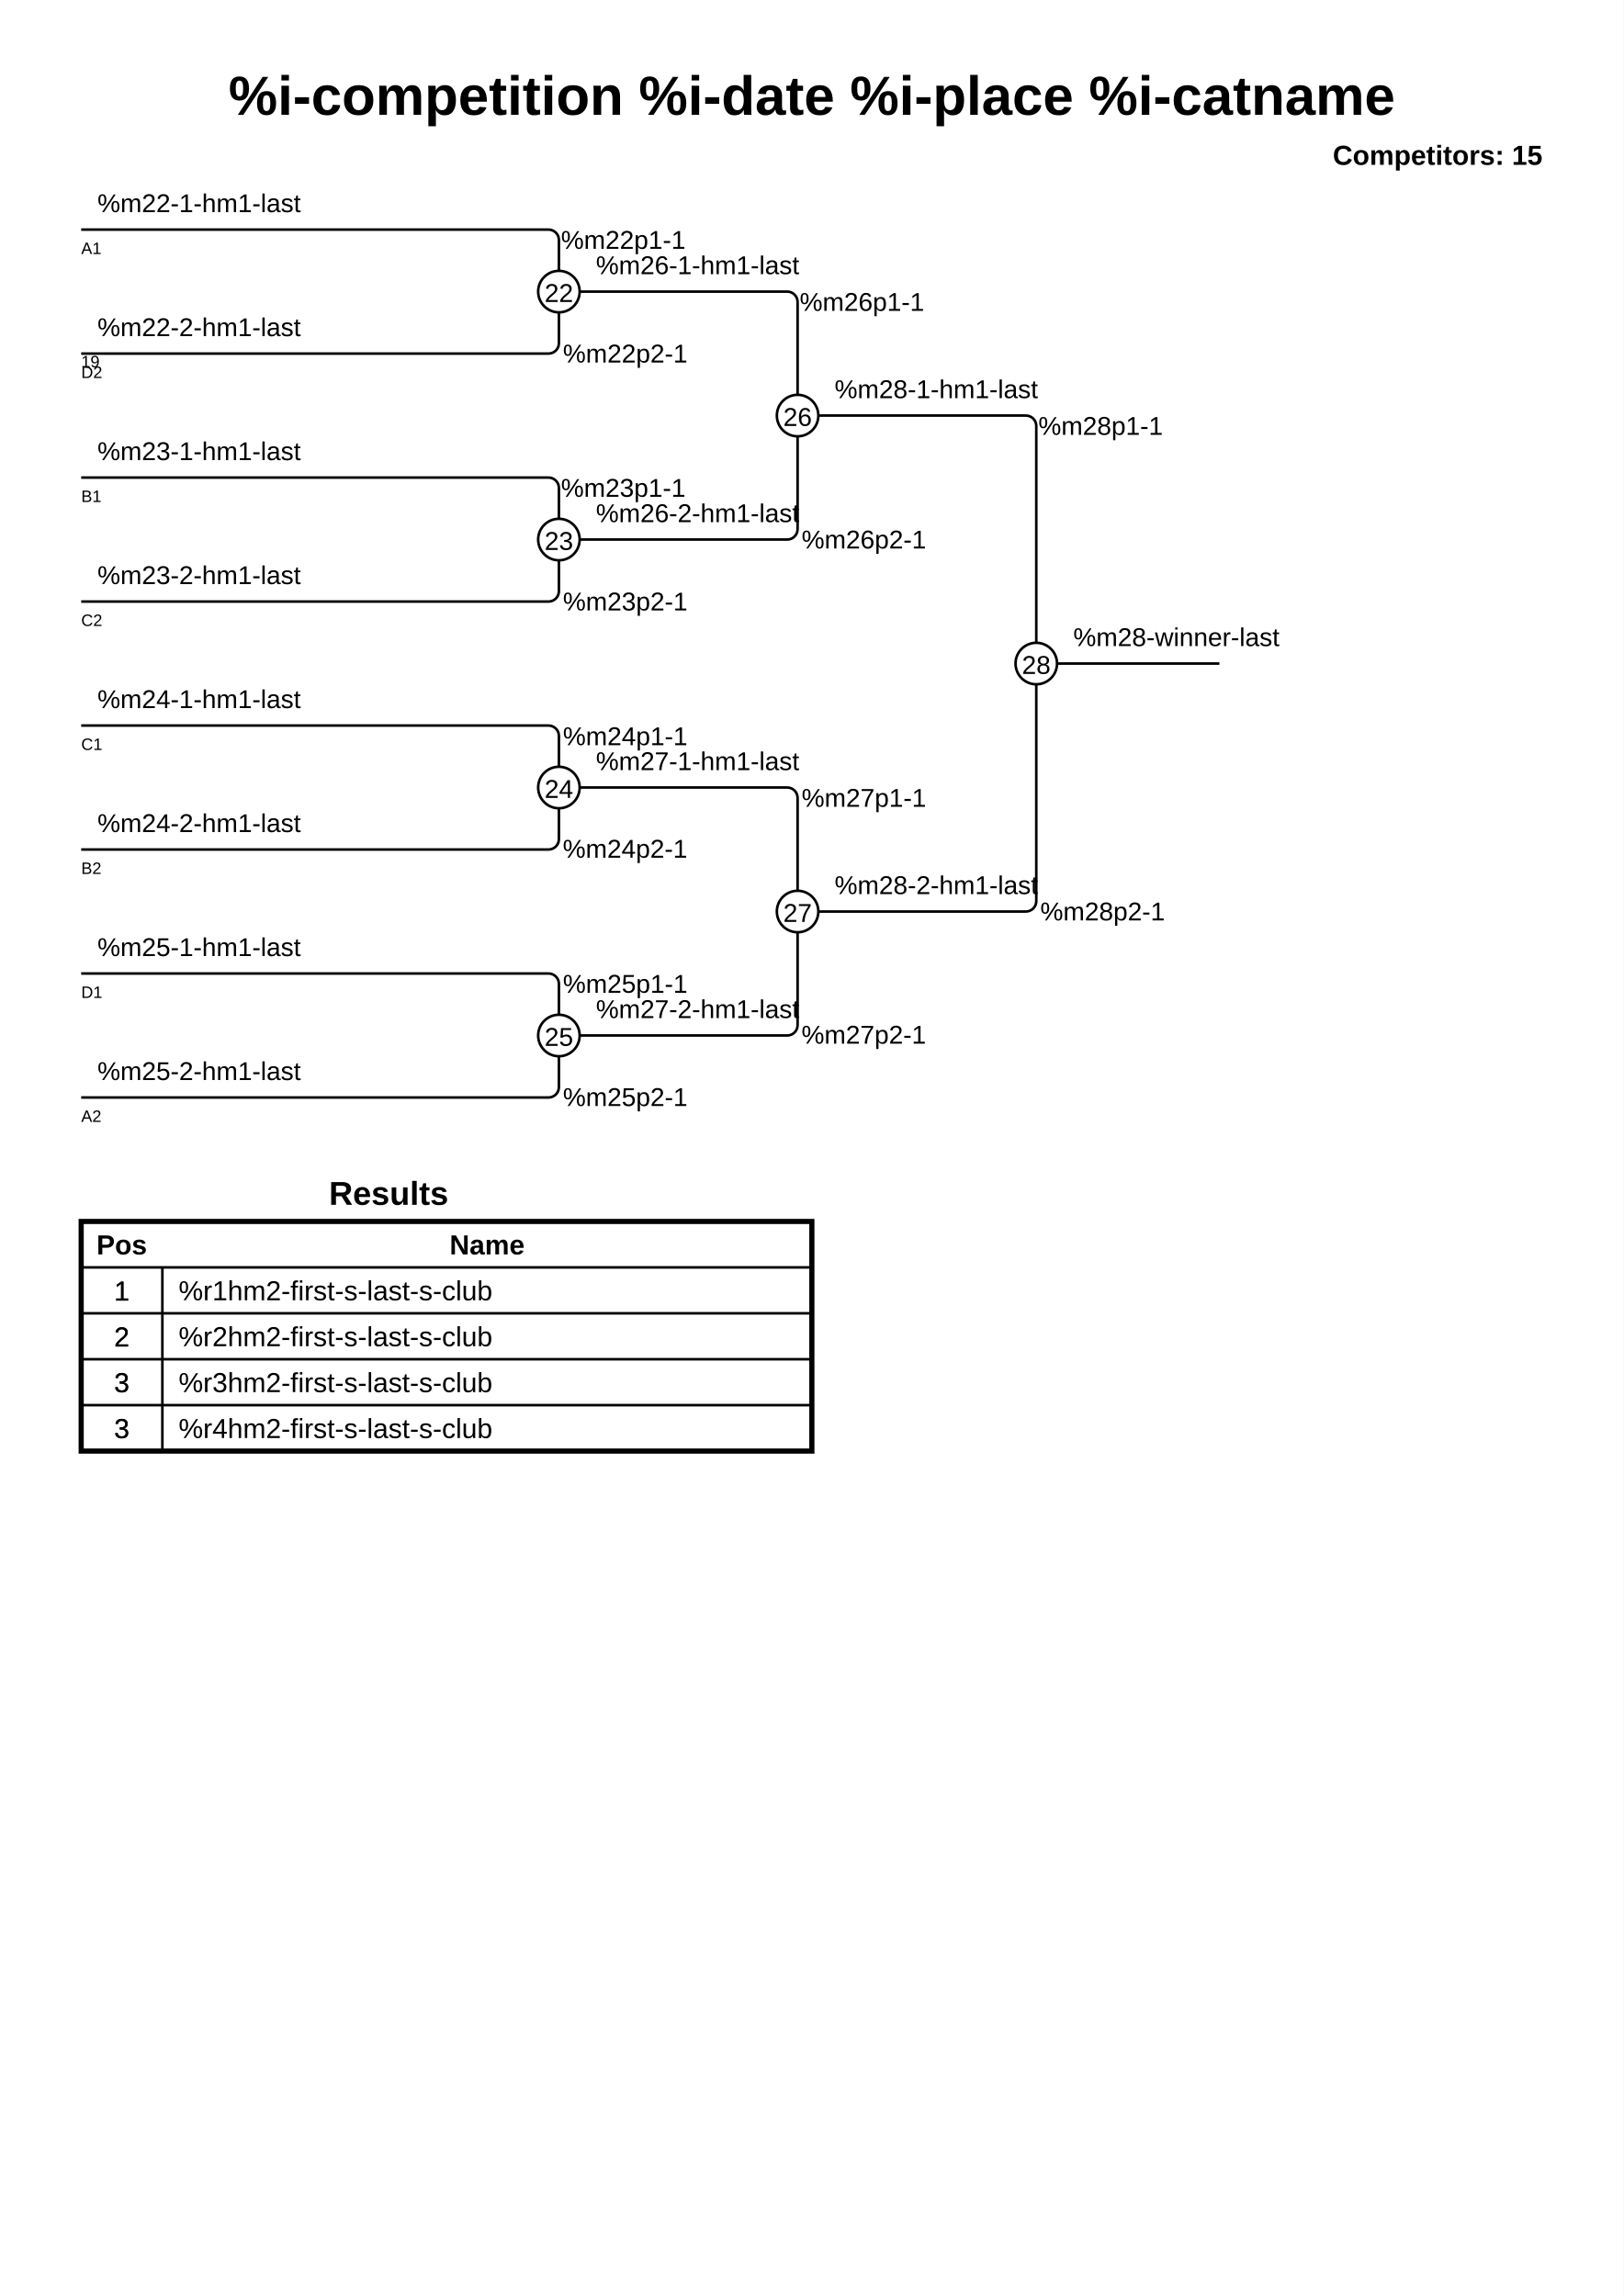
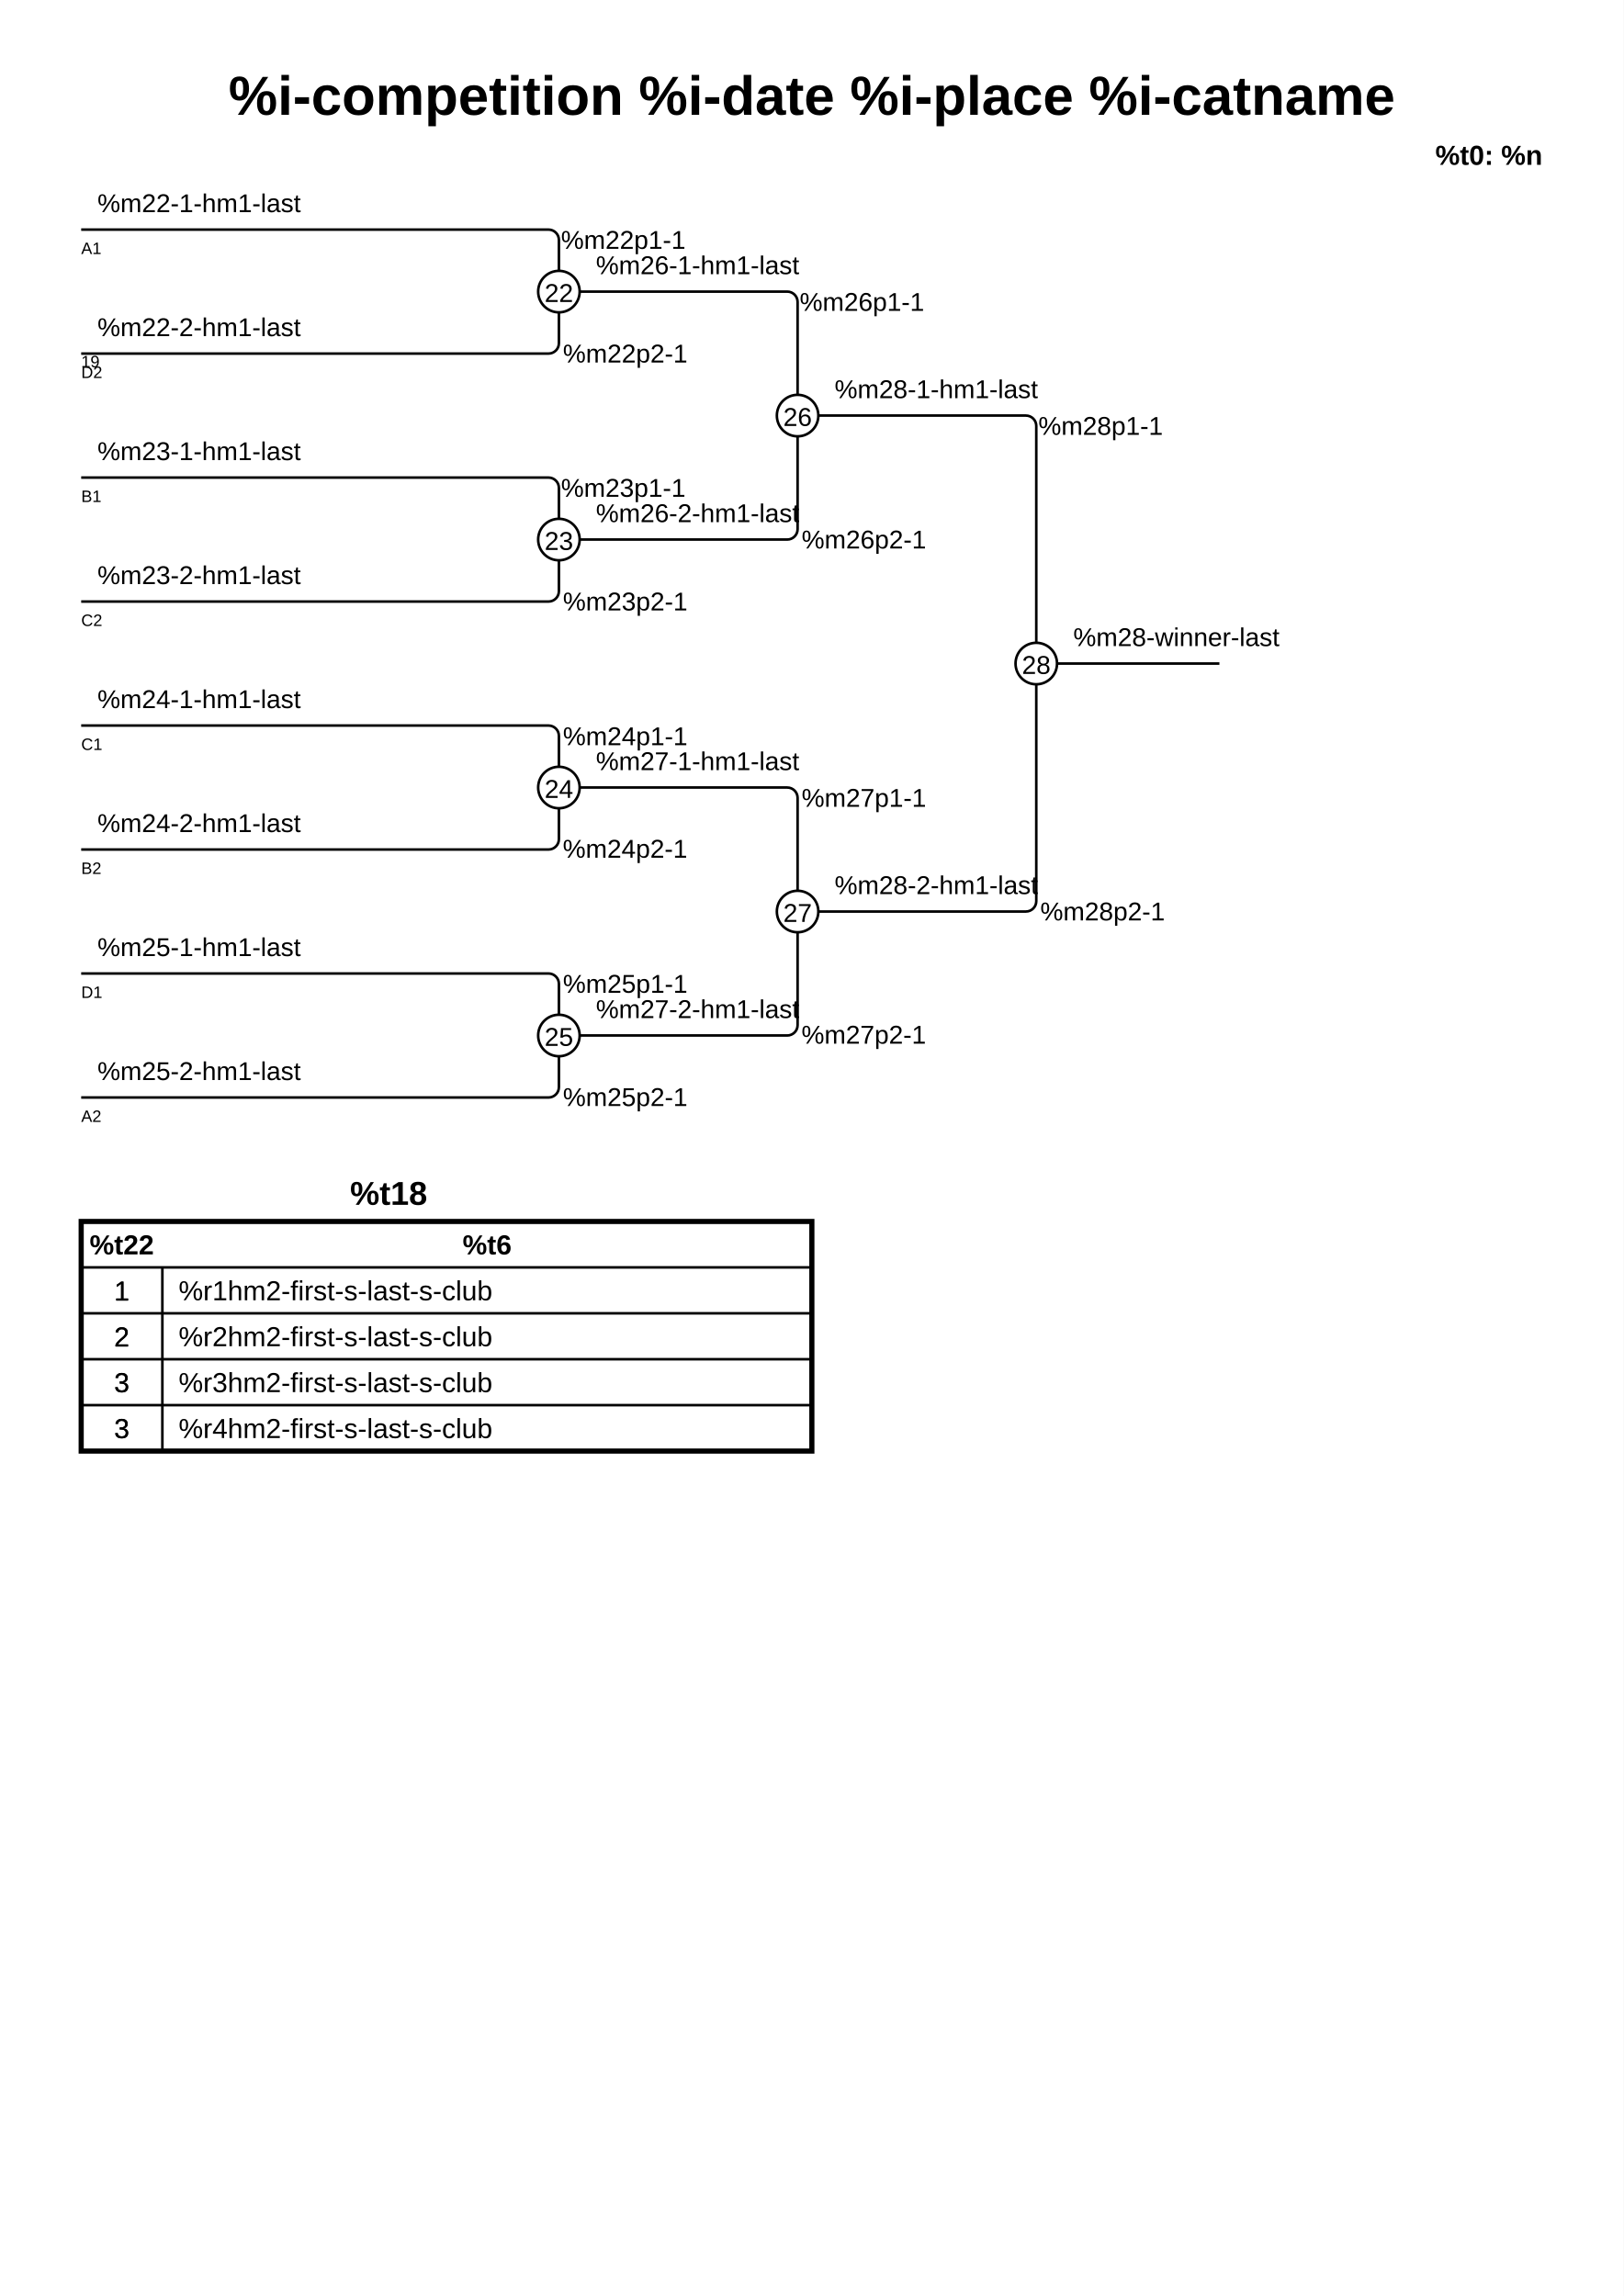
<svg xmlns="http://www.w3.org/2000/svg" width="630px" height="891px" id="judoshiai" version="1.1">
  <style type="text/css">  tspan.cmpx { fill: red; }  </style>
  <g id="layer1" style="opacity:1">
    <rect x="0.00" y="0.00" width="630.00" height="891.00" style="fill:white;stroke:none" />
    <text style="font-size:21.38px;font-style:normal;font-weight:bold;letter-spacing:0px;word-spacing:0px;fill:#000000;fill-opacity:1;stroke:none;font-family:Arial;text-anchor:middle;text-align:center" x="315.00" y="44.55">
      <tspan>%i-competition  %i-date  %i-place   %i-catname</tspan>
    </text>
    <text style="font-size:10.69px;font-style:normal;font-weight:bold;line-height:125%;letter-spacing:0px;word-spacing:0px;fill:#000000;fill-opacity:1;stroke:none;font-family:Arial;text-anchor:end;text-align:left" x="598.50" y="63.97">
-       <tspan>Competitors: 15</tspan>
+       <tspan>%t0: %n</tspan>
    </text>
    <text x="31.50" y="98.59" style="font-size:6.42px;font-style:normal;font-weight:normal;fill:#000000;fill-opacity:1;stroke:none;font-family:Arial">A1</text>
    <text x="31.50" y="146.70" style="font-size:6.42px;font-style:normal;font-weight:normal;fill:#000000;fill-opacity:1;stroke:none;font-family:Arial">D2</text>
    <text x="31.50" y="194.82" style="font-size:6.42px;font-style:normal;font-weight:normal;fill:#000000;fill-opacity:1;stroke:none;font-family:Arial">B1</text>
    <text x="31.50" y="242.93" style="font-size:6.42px;font-style:normal;font-weight:normal;fill:#000000;fill-opacity:1;stroke:none;font-family:Arial">C2</text>
    <text x="31.50" y="291.04" style="font-size:6.42px;font-style:normal;font-weight:normal;fill:#000000;fill-opacity:1;stroke:none;font-family:Arial">C1</text>
    <text x="31.50" y="339.16" style="font-size:6.42px;font-style:normal;font-weight:normal;fill:#000000;fill-opacity:1;stroke:none;font-family:Arial">B2</text>
    <text x="31.50" y="387.27" style="font-size:6.42px;font-style:normal;font-weight:normal;fill:#000000;fill-opacity:1;stroke:none;font-family:Arial">D1</text>
    <text x="31.50" y="435.39" style="font-size:6.42px;font-style:normal;font-weight:normal;fill:#000000;fill-opacity:1;stroke:none;font-family:Arial">A2</text>
    <path d="M 31.50,89.10 l 181.34,0.00 a4.02,4.02 0 0,1 4.02,4.02 l 0.00,11.99 M 31.50,137.21 l 181.34,0.00 a4.02,4.02 0 0,0 4.02,-4.02 l 0.00,-11.99" style="fill:none; stroke:black; stroke-width:1" />
    <circle cx="216.86" cy="113.16" r="8.05" stroke="black" stroke-width="1" fill="white" />
    <text x="216.86" y="117.18" style="font-size:10px;font-style:normal;font-weight:normal;fill:#000000;fill-opacity:1;stroke:none;font-family:Arial;text-anchor:middle;text-align:center">
      <tspan>22</tspan>
    </text>
    <text x="31.50" y="142.53" style="font-size:6.42px;font-style:normal;font-weight:normal;fill:#000000;fill-opacity:1;stroke:none;font-family:Arial">19</text>
    <text x="37.80" y="82.33" font-family="Arial" font-size="10" fill="black">
      <tspan>%m22-1-hm1-last</tspan>
    </text>
    <text x="37.80" y="130.45" font-family="Arial" font-size="10" fill="black">
      <tspan>%m22-2-hm1-last</tspan>
    </text>
    <text x="217.66" y="96.57" font-family="Arial" font-size="10" fill="black">
      <tspan>%m22p1-1</tspan>
    </text>
    <text x="218.41" y="140.67" font-family="Arial" font-size="10" fill="black">
      <tspan>%m22p2-1</tspan>
    </text>
    <path d="M 31.50,185.33 l 181.34,0.00 a4.02,4.02 0 0,1 4.02,4.02 l 0.00,11.99 M 31.50,233.44 l 181.34,0.00 a4.02,4.02 0 0,0 4.02,-4.02 l 0.00,-11.99" style="fill:none; stroke:black; stroke-width:1" />
    <circle cx="216.86" cy="209.38" r="8.05" stroke="black" stroke-width="1" fill="white" />
    <text x="216.86" y="213.41" style="font-size:10px;font-style:normal;font-weight:normal;fill:#000000;fill-opacity:1;stroke:none;font-family:Arial;text-anchor:middle;text-align:center">
      <tspan>23</tspan>
    </text>
    <text x="37.80" y="178.56" font-family="Arial" font-size="10" fill="black">
      <tspan>%m23-1-hm1-last</tspan>
    </text>
    <text x="37.80" y="226.67" font-family="Arial" font-size="10" fill="black">
      <tspan>%m23-2-hm1-last</tspan>
    </text>
    <text x="217.66" y="192.80" font-family="Arial" font-size="10" fill="black">
      <tspan>%m23p1-1</tspan>
    </text>
    <text x="218.41" y="236.89" font-family="Arial" font-size="10" fill="black">
      <tspan>%m23p2-1</tspan>
    </text>
    <path d="M 31.50,281.56 l 181.34,0.00 a4.02,4.02 0 0,1 4.02,4.02 l 0.00,11.99 M 31.50,329.67 l 181.34,0.00 a4.02,4.02 0 0,0 4.02,-4.02 l 0.00,-11.99" style="fill:none; stroke:black; stroke-width:1" />
    <circle cx="216.86" cy="305.61" r="8.05" stroke="black" stroke-width="1" fill="white" />
    <text x="216.86" y="309.64" style="font-size:10px;font-style:normal;font-weight:normal;fill:#000000;fill-opacity:1;stroke:none;font-family:Arial;text-anchor:middle;text-align:center">
      <tspan>24</tspan>
    </text>
    <text x="37.80" y="274.79" font-family="Arial" font-size="10" fill="black">
      <tspan>%m24-1-hm1-last</tspan>
    </text>
    <text x="37.80" y="322.90" font-family="Arial" font-size="10" fill="black">
      <tspan>%m24-2-hm1-last</tspan>
    </text>
    <text x="218.41" y="289.17" font-family="Arial" font-size="10" fill="black">
      <tspan>%m24p1-1</tspan>
    </text>
    <text x="218.35" y="332.84" font-family="Arial" font-size="10" fill="black">
      <tspan>%m24p2-1</tspan>
    </text>
    <path d="M 31.50,377.78 l 181.34,0.00 a4.02,4.02 0 0,1 4.02,4.02 l 0.00,11.99 M 31.50,425.90 l 181.34,0.00 a4.02,4.02 0 0,0 4.02,-4.02 l 0.00,-11.99" style="fill:none; stroke:black; stroke-width:1" />
    <circle cx="216.86" cy="401.84" r="8.05" stroke="black" stroke-width="1" fill="white" />
    <text x="216.86" y="405.86" style="font-size:10px;font-style:normal;font-weight:normal;fill:#000000;fill-opacity:1;stroke:none;font-family:Arial;text-anchor:middle;text-align:center">
      <tspan>25</tspan>
    </text>
    <text x="37.80" y="371.02" font-family="Arial" font-size="10" fill="black">
      <tspan>%m25-1-hm1-last</tspan>
    </text>
    <text x="37.80" y="419.13" font-family="Arial" font-size="10" fill="black">
      <tspan>%m25-2-hm1-last</tspan>
    </text>
    <text x="218.41" y="385.26" font-family="Arial" font-size="10" fill="black">
      <tspan>%m25p1-1</tspan>
    </text>
    <text x="218.41" y="429.21" font-family="Arial" font-size="10" fill="black">
      <tspan>%m25p2-1</tspan>
    </text>
    <path d="M 224.91,113.16 l 80.54,0.00 a4.02,4.02 0 0,1 4.02,4.02 l 0.00,36.04 M 224.91,209.38 l 80.54,0.00 a4.02,4.02 0 0,0 4.02,-4.02 l 0.00,-36.04" style="fill:none; stroke:black; stroke-width:1" />
    <circle cx="309.47" cy="161.27" r="8.05" stroke="black" stroke-width="1" fill="white" />
    <text x="309.47" y="165.29" style="font-size:10px;font-style:normal;font-weight:normal;fill:#000000;fill-opacity:1;stroke:none;font-family:Arial;text-anchor:middle;text-align:center">
      <tspan>26</tspan>
    </text>
    <text x="231.21" y="106.39" font-family="Arial" font-size="10" fill="black">
      <tspan>%m26-1-hm1-last</tspan>
    </text>
    <text x="231.21" y="202.62" font-family="Arial" font-size="10" fill="black">
      <tspan>%m26-2-hm1-last</tspan>
    </text>
    <text x="310.27" y="120.63" font-family="Arial" font-size="10" fill="black">
      <tspan>%m26p1-1</tspan>
    </text>
    <text x="311.02" y="212.84" font-family="Arial" font-size="10" fill="black">
      <tspan>%m26p2-1</tspan>
    </text>
    <path d="M 224.91,305.61 l 80.54,0.00 a4.02,4.02 0 0,1 4.02,4.02 l 0.00,36.04 M 224.91,401.84 l 80.54,0.00 a4.02,4.02 0 0,0 4.02,-4.02 l 0.00,-36.04" style="fill:none; stroke:black; stroke-width:1" />
    <circle cx="309.47" cy="353.73" r="8.05" stroke="black" stroke-width="1" fill="white" />
    <text x="309.47" y="357.75" style="font-size:10px;font-style:normal;font-weight:normal;fill:#000000;fill-opacity:1;stroke:none;font-family:Arial;text-anchor:middle;text-align:center">
      <tspan>27</tspan>
    </text>
    <text x="231.21" y="298.85" font-family="Arial" font-size="10" fill="black">
      <tspan>%m27-1-hm1-last</tspan>
    </text>
    <text x="231.21" y="395.07" font-family="Arial" font-size="10" fill="black">
      <tspan>%m27-2-hm1-last</tspan>
    </text>
    <text x="311.02" y="313.09" font-family="Arial" font-size="10" fill="black">
      <tspan>%m27p1-1</tspan>
    </text>
    <text x="310.96" y="405.01" font-family="Arial" font-size="10" fill="black">
      <tspan>%m27p2-1</tspan>
    </text>
    <path d="M 317.52,161.27 l 80.54,0.00 a4.02,4.02 0 0,1 4.02,4.02 l 0.00,84.16 M 317.52,353.73 l 80.54,0.00 a4.02,4.02 0 0,0 4.02,-4.02 l 0.00,-84.16" style="fill:none; stroke:black; stroke-width:1" />
    <circle cx="402.08" cy="257.50" r="8.05" stroke="black" stroke-width="1" fill="white" />
    <text x="402.08" y="261.52" style="font-size:10px;font-style:normal;font-weight:normal;fill:#000000;fill-opacity:1;stroke:none;font-family:Arial;text-anchor:middle;text-align:center">
      <tspan>28</tspan>
    </text>
    <text x="323.82" y="154.50" font-family="Arial" font-size="10" fill="black">
      <tspan>%m28-1-hm1-last</tspan>
    </text>
    <text x="323.82" y="346.96" font-family="Arial" font-size="10" fill="black">
      <tspan>%m28-2-hm1-last</tspan>
    </text>
    <text x="402.88" y="168.75" font-family="Arial" font-size="10" fill="black">
      <tspan>%m28p1-1</tspan>
    </text>
    <text x="403.63" y="357.18" font-family="Arial" font-size="10" fill="black">
      <tspan>%m28p2-1</tspan>
    </text>
    <path d="M 410.13,257.50 l 63.00,0.00" style="fill:none; stroke:black; stroke-width:1" />
    <text x="416.43" y="250.73" font-family="Arial" font-size="10" fill="black">
      <tspan>%m28-winner-last</tspan>
    </text>
    <path d="M 31.50,474.01 l 283.50,0.00 l 0.00,89.10 l -283.50,0.00 z" style="fill:none; stroke:black; stroke-width:2" />
    <path d="M 31.50,491.83 l 283.50,0.00" style="fill:none; stroke:black; stroke-width:1" />
    <path d="M 31.50,509.65 l 283.50,0.00" style="fill:none; stroke:black; stroke-width:1" />
    <path d="M 31.50,527.47 l 283.50,0.00" style="fill:none; stroke:black; stroke-width:1" />
    <path d="M 31.50,545.29 l 283.50,0.00" style="fill:none; stroke:black; stroke-width:1" />
    <path d="M 63.00,491.83 l 0.00,71.28" style="fill:none; stroke:black; stroke-width:1" />
    <text x="150.82" y="467.56" style="font-size:12.83px;font-style:normal;font-weight:bold;fill:#000000;fill-opacity:1;stroke:none;font-family:Arial;text-anchor:middle;text-align:center">
-       <tspan>Results</tspan>
+       <tspan>%t18</tspan>
    </text>
    <text x="47.25" y="486.80" style="font-size:10.69px;font-style:normal;font-weight:bold;fill:#000000;fill-opacity:1;stroke:none;font-family:Arial;text-anchor:middle;text-align:center">
-       <tspan>Pos</tspan>
+       <tspan>%t22</tspan>
    </text>
    <text x="189.00" y="486.80" style="font-size:10.69px;font-style:normal;font-weight:bold;fill:#000000;fill-opacity:1;stroke:none;font-family:Arial;text-anchor:middle;text-align:center">
-       <tspan>Name</tspan>
+       <tspan>%t6</tspan>
    </text>
    <text x="47.25" y="504.70" style="font-size:10.69px;font-style:normal;font-weight:normal;fill:#000000;fill-opacity:1;stroke:none;font-family:Arial;text-anchor:middle;text-align:center">
      <tspan>1</tspan>
    </text>
    <text x="47.25" y="522.52" style="font-size:10.69px;font-style:normal;font-weight:normal;fill:#000000;fill-opacity:1;stroke:none;font-family:Arial;text-anchor:middle;text-align:center">
      <tspan>2</tspan>
    </text>
    <text x="47.25" y="540.26" style="font-size:10.69px;font-style:normal;font-weight:normal;fill:#000000;fill-opacity:1;stroke:none;font-family:Arial;text-anchor:middle;text-align:center">
      <tspan>3</tspan>
    </text>
    <text x="47.25" y="558.08" style="font-size:10.69px;font-style:normal;font-weight:normal;fill:#000000;fill-opacity:1;stroke:none;font-family:Arial;text-anchor:middle;text-align:center">
      <tspan>3</tspan>
    </text>
    <text x="47.25" y="504.70" style="font-size:10.69px;font-style:normal;font-weight:normal;fill:#000000;fill-opacity:1;stroke:none;font-family:Arial;text-anchor:middle;text-align:center">
      <tspan>1</tspan>
    </text>
    <text x="69.30" y="504.60" style="font-size:10.69px;font-style:normal;font-weight:normal;fill:#000000;fill-opacity:1;stroke:none;font-family:Arial">
      <tspan>%r1hm2-first-s-last-s-club</tspan>
    </text>
    <text x="47.25" y="522.52" style="font-size:10.69px;font-style:normal;font-weight:normal;fill:#000000;fill-opacity:1;stroke:none;font-family:Arial;text-anchor:middle;text-align:center">
      <tspan>2</tspan>
    </text>
    <text x="69.30" y="522.42" style="font-size:10.69px;font-style:normal;font-weight:normal;fill:#000000;fill-opacity:1;stroke:none;font-family:Arial">
      <tspan>%r2hm2-first-s-last-s-club</tspan>
    </text>
    <text x="47.25" y="540.26" style="font-size:10.69px;font-style:normal;font-weight:normal;fill:#000000;fill-opacity:1;stroke:none;font-family:Arial;text-anchor:middle;text-align:center">
      <tspan>3</tspan>
    </text>
    <text x="69.30" y="540.24" style="font-size:10.69px;font-style:normal;font-weight:normal;fill:#000000;fill-opacity:1;stroke:none;font-family:Arial">
      <tspan>%r3hm2-first-s-last-s-club</tspan>
    </text>
    <text x="47.25" y="558.08" style="font-size:10.69px;font-style:normal;font-weight:normal;fill:#000000;fill-opacity:1;stroke:none;font-family:Arial;text-anchor:middle;text-align:center">
      <tspan>3</tspan>
    </text>
    <text x="69.30" y="558.06" style="font-size:10.69px;font-style:normal;font-weight:normal;fill:#000000;fill-opacity:1;stroke:none;font-family:Arial">
      <tspan>%r4hm2-first-s-last-s-club</tspan>
    </text>
  </g>
</svg>
